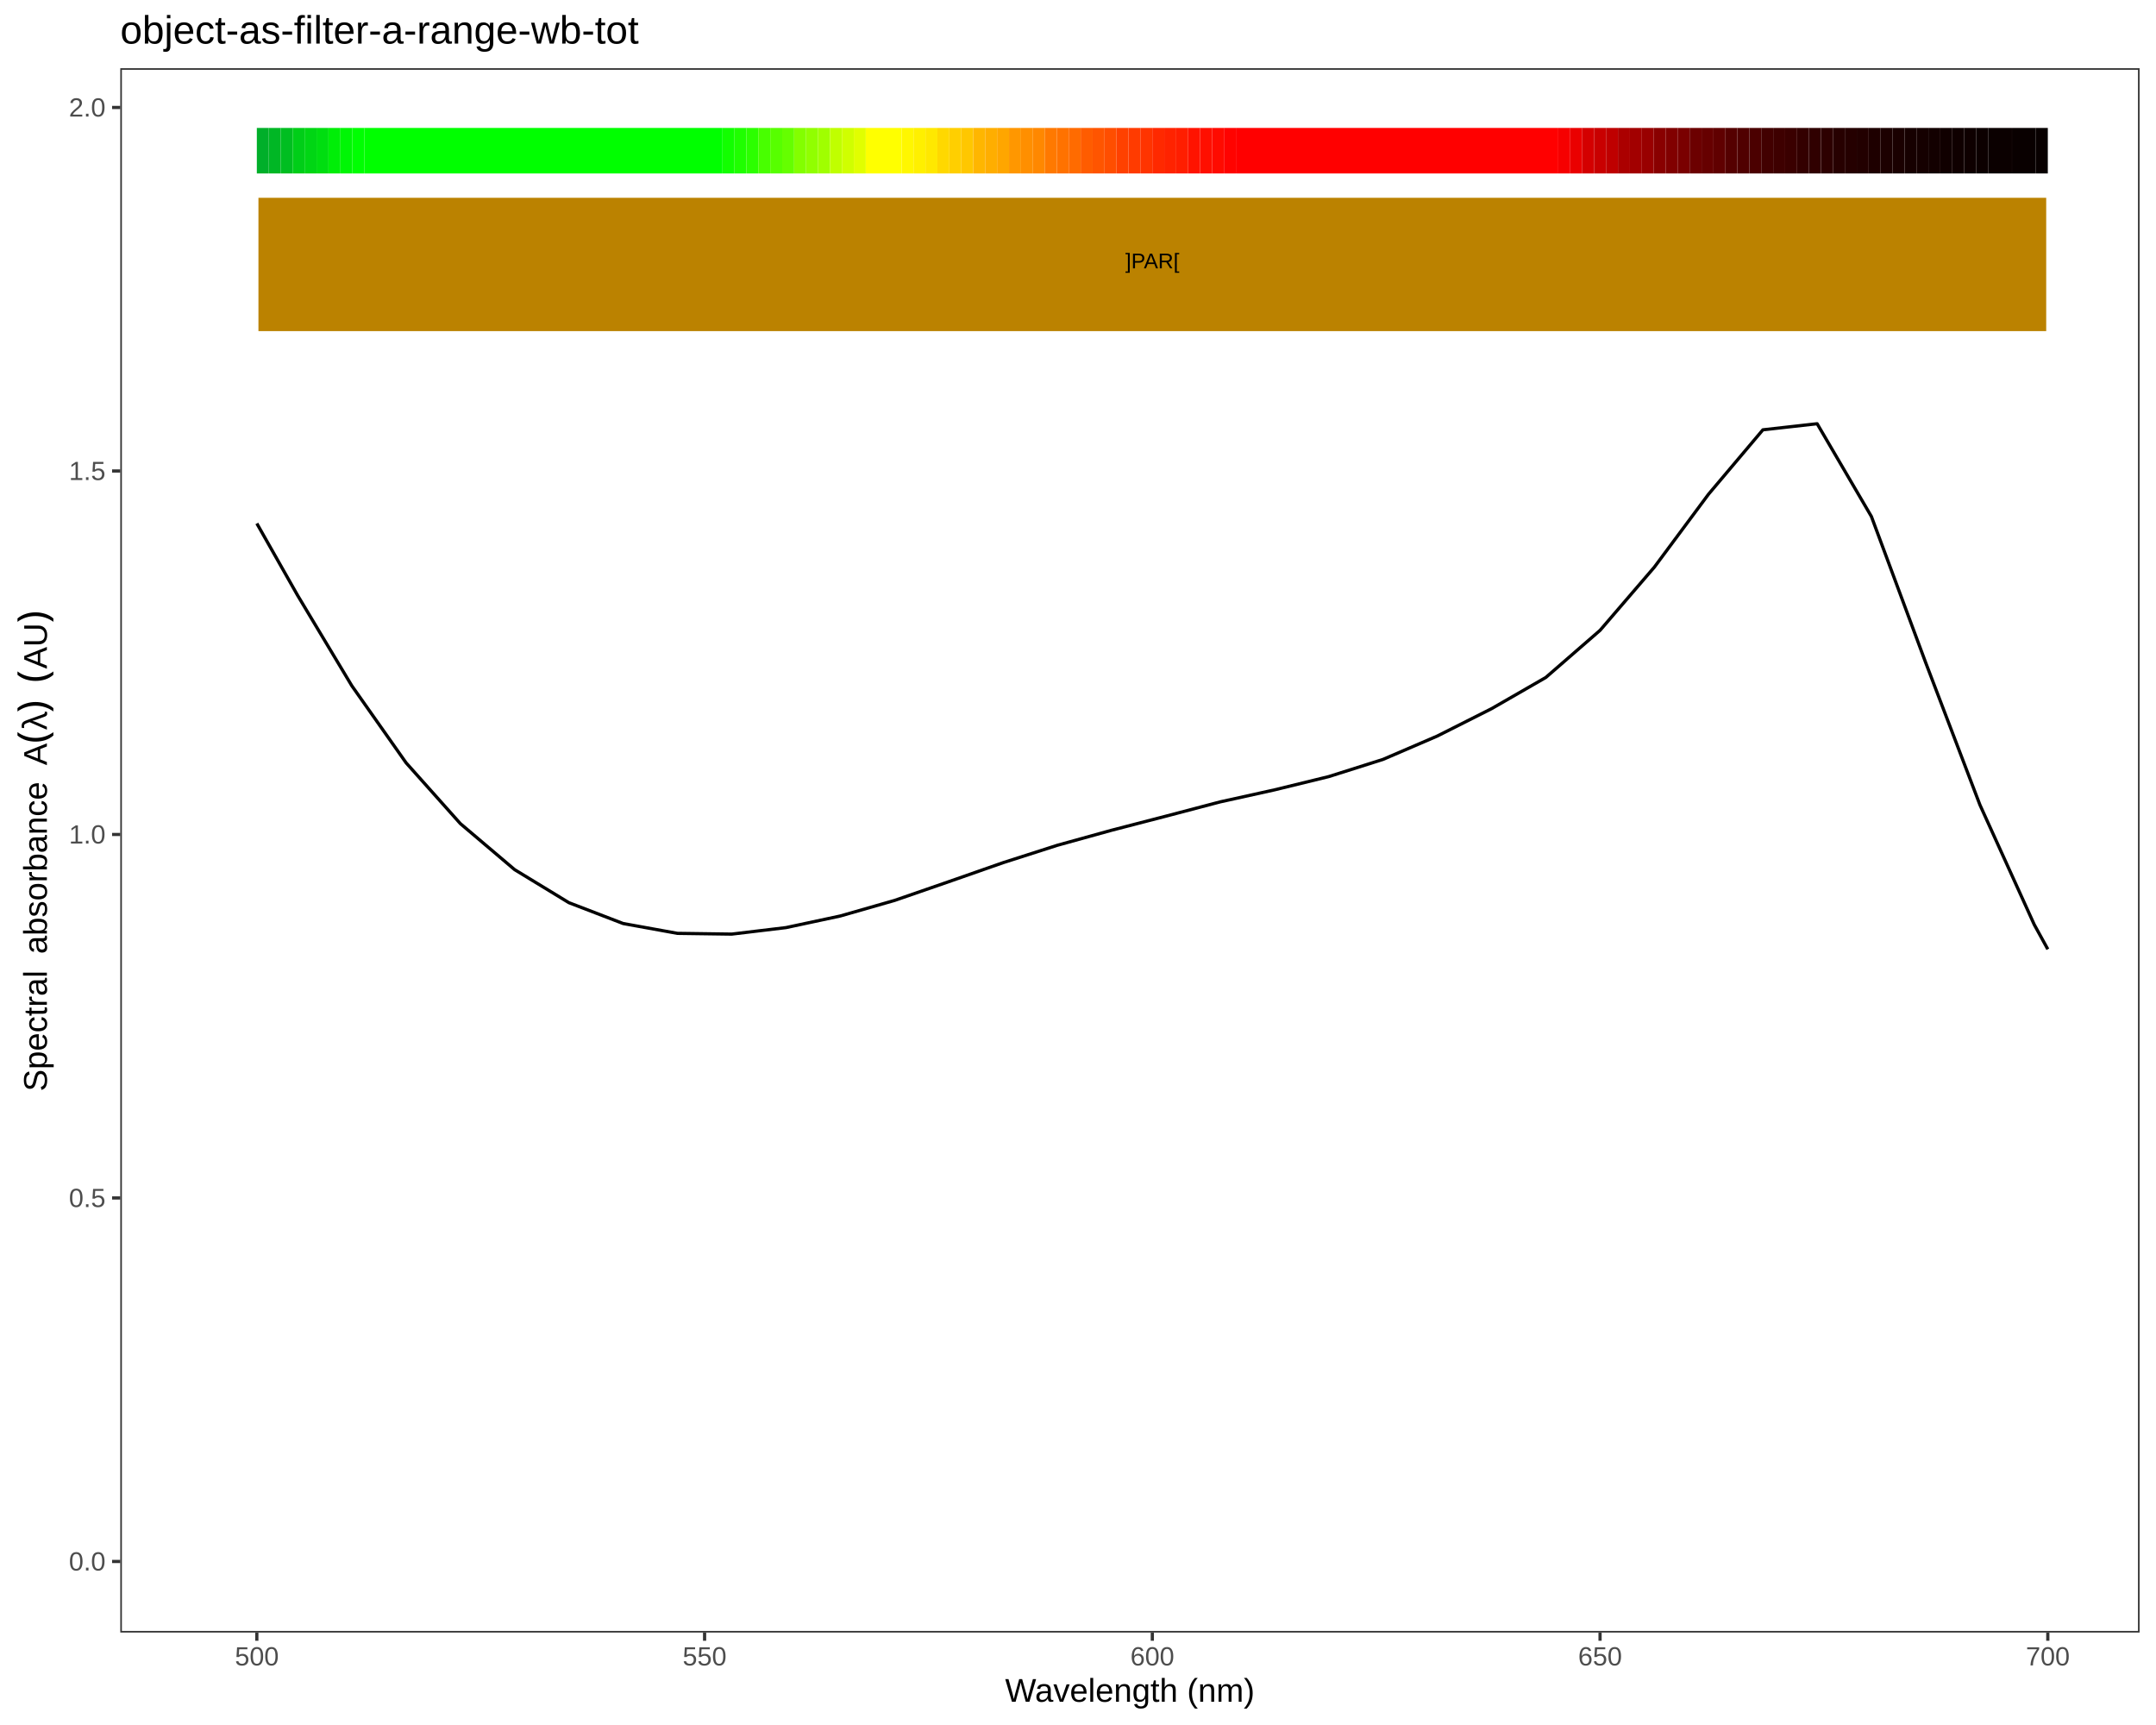
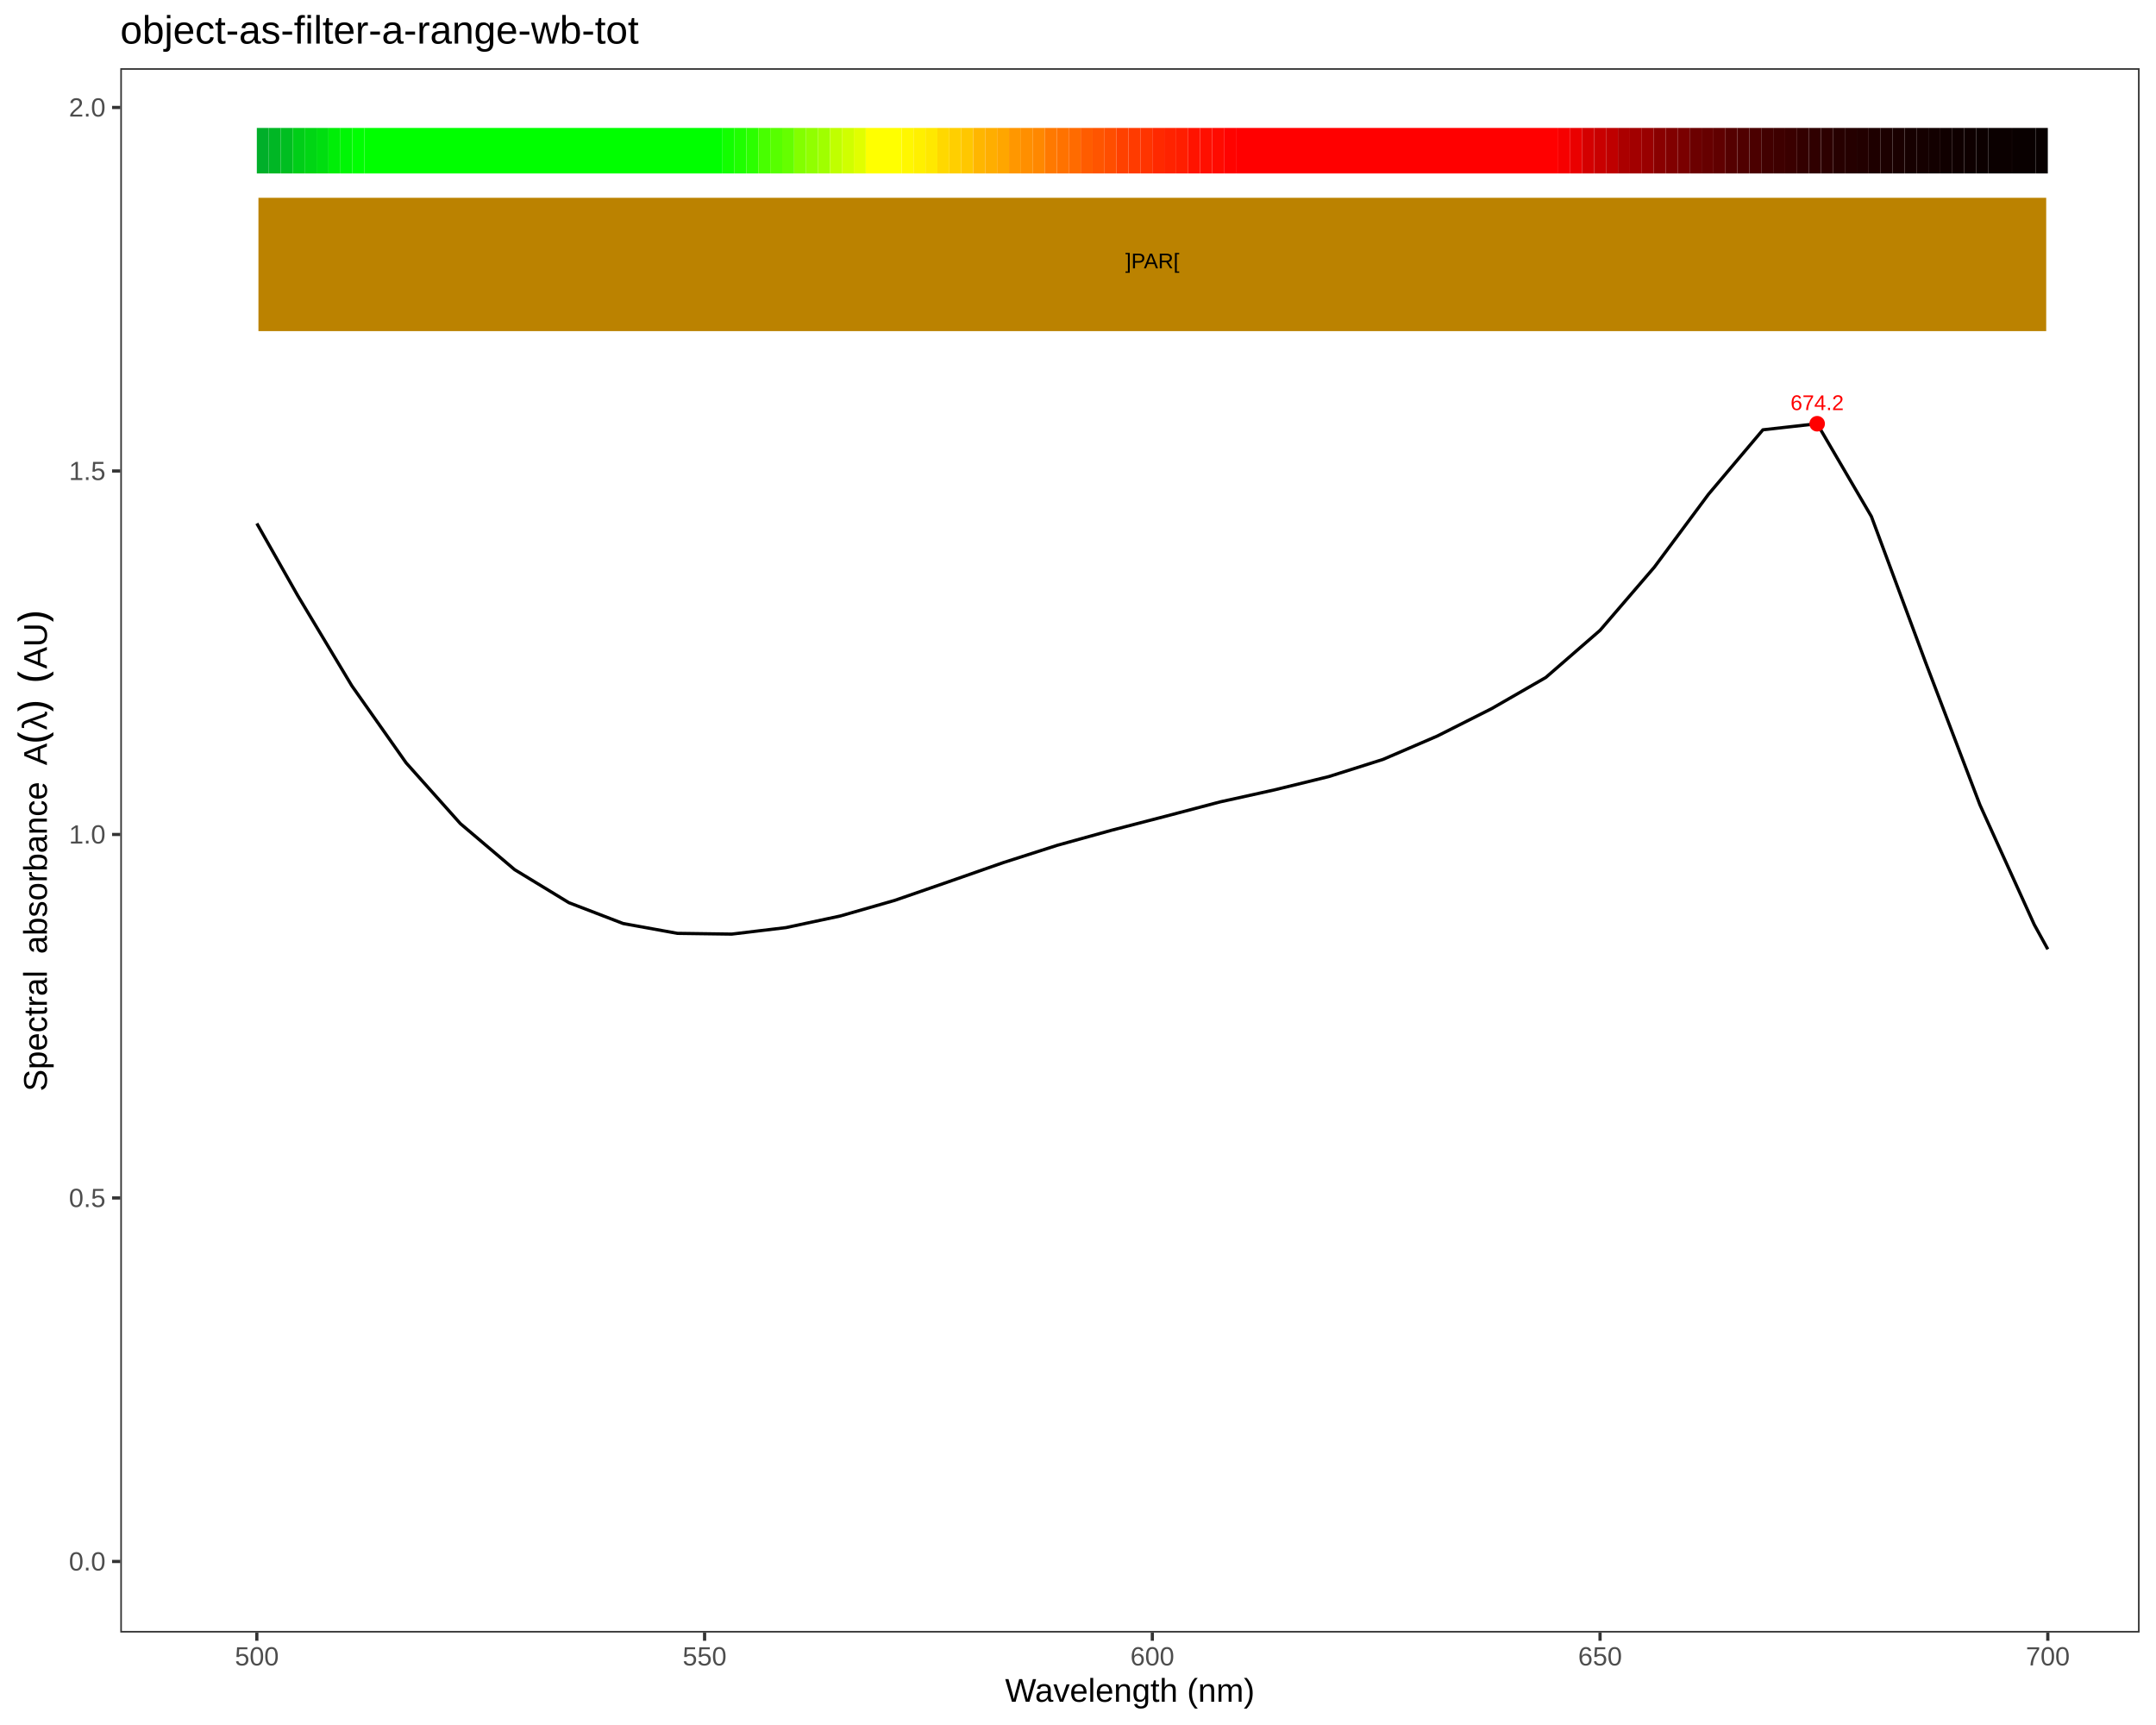
<svg xmlns="http://www.w3.org/2000/svg" viewBox="0 0 720.00 576.00">
  <defs>
    <style type="text/css">
    line, polyline, polygon, path, rect, circle {
      fill: none;
      stroke: #000000;
      stroke-linecap: round;
      stroke-linejoin: round;
      stroke-miterlimit: 10.00;
    }
  </style>
  </defs>
  <rect width="100%" height="100%" style="stroke: none; fill: #FFFFFF;" />
  <rect x="0.00" y="0.00" width="720.00" height="576.00" style="stroke-width: 1.07; stroke: #FFFFFF; fill: #FFFFFF;" />
  <defs>
    <clipPath id="cpNDAuMTd8NzE0LjUyfDU0NS4xM3wyMi43Nw==">
      <rect x="40.17" y="22.77" width="674.35" height="522.36" />
    </clipPath>
  </defs>
  <rect x="40.17" y="22.77" width="674.35" height="522.36" style="stroke-width: 1.07; stroke: none; fill: #FFFFFF;" clip-path="url(#cpNDAuMTd8NzE0LjUyfDU0NS4xM3wyMi43Nw==)" />
  <polyline points="85.77,174.79 99.36,198.76 117.49,228.99 135.61,254.71 153.74,275.02 171.86,290.38 189.99,301.42 208.11,308.38 226.23,311.66 244.36,311.91 262.48,309.74 280.61,305.86 298.73,300.67 316.85,294.40 334.98,288.06 353.10,282.25 371.23,277.23 389.35,272.53 407.47,267.76 425.60,263.75 443.72,259.32 461.85,253.58 479.97,245.78 498.10,236.64 516.22,226.22 534.34,210.48 552.47,189.38 570.59,164.99 588.72,143.52 606.84,141.49 624.96,172.47 643.09,221.27 661.21,268.78 679.34,308.74 683.87,316.97 " style="stroke-width: 1.07; stroke-linecap: butt;" clip-path="url(#cpNDAuMTd8NzE0LjUyfDU0NS4xM3wyMi43Nw==)" />
+   <g clip-path="url(#cpNDAuMTd8NzE0LjUyfDU0NS4xM3wyMi43Nw==)">
+     <text x="597.95" y="136.93" style="font-size: 7.11px; fill: #FF0000; font-family: Liberation Sans;" textLength="17.78px" lengthAdjust="spacingAndGlyphs">674.2</text>
+   </g>
+   <circle cx="606.84" cy="141.49" r="1.95pt" style="stroke-width: 0.71; stroke: none; fill: #FF0000;" clip-path="url(#cpNDAuMTd8NzE0LjUyfDU0NS4xM3wyMi43Nw==)" />
  <rect x="85.77" y="42.72" width="3.99" height="15.20" style="stroke-width: 1.07; stroke: none; stroke-linecap: square; stroke-linejoin: miter; fill: #00AF2A;" clip-path="url(#cpNDAuMTd8NzE0LjUyfDU0NS4xM3wyMi43Nw==)" />
  <rect x="89.76" y="42.72" width="3.99" height="15.20" style="stroke-width: 1.07; stroke: none; stroke-linecap: square; stroke-linejoin: miter; fill: #00B725;" clip-path="url(#cpNDAuMTd8NzE0LjUyfDU0NS4xM3wyMi43Nw==)" />
  <rect x="93.75" y="42.72" width="3.99" height="15.20" style="stroke-width: 1.07; stroke: none; stroke-linecap: square; stroke-linejoin: miter; fill: #00BE21;" clip-path="url(#cpNDAuMTd8NzE0LjUyfDU0NS4xM3wyMi43Nw==)" />
  <rect x="97.73" y="42.72" width="3.99" height="15.20" style="stroke-width: 1.07; stroke: none; stroke-linecap: square; stroke-linejoin: miter; fill: #00CE18;" clip-path="url(#cpNDAuMTd8NzE0LjUyfDU0NS4xM3wyMi43Nw==)" />
  <rect x="101.72" y="42.72" width="3.99" height="15.20" style="stroke-width: 1.07; stroke: none; stroke-linecap: square; stroke-linejoin: miter; fill: #00D614;" clip-path="url(#cpNDAuMTd8NzE0LjUyfDU0NS4xM3wyMi43Nw==)" />
  <rect x="105.71" y="42.72" width="3.99" height="15.20" style="stroke-width: 1.07; stroke: none; stroke-linecap: square; stroke-linejoin: miter; fill: #00DE10;" clip-path="url(#cpNDAuMTd8NzE0LjUyfDU0NS4xM3wyMi43Nw==)" />
  <rect x="109.70" y="42.72" width="3.99" height="15.20" style="stroke-width: 1.07; stroke: none; stroke-linecap: square; stroke-linejoin: miter; fill: #00EE08;" clip-path="url(#cpNDAuMTd8NzE0LjUyfDU0NS4xM3wyMi43Nw==)" />
  <rect x="113.68" y="42.72" width="3.99" height="15.20" style="stroke-width: 1.07; stroke: none; stroke-linecap: square; stroke-linejoin: miter; fill: #00F605;" clip-path="url(#cpNDAuMTd8NzE0LjUyfDU0NS4xM3wyMi43Nw==)" />
  <rect x="117.67" y="42.72" width="3.99" height="15.20" style="stroke-width: 1.07; stroke: none; stroke-linecap: square; stroke-linejoin: miter; fill: #00FF02;" clip-path="url(#cpNDAuMTd8NzE0LjUyfDU0NS4xM3wyMi43Nw==)" />
  <rect x="121.66" y="42.72" width="119.62" height="15.20" style="stroke-width: 1.07; stroke: none; stroke-linecap: square; stroke-linejoin: miter; fill: #00FF00;" clip-path="url(#cpNDAuMTd8NzE0LjUyfDU0NS4xM3wyMi43Nw==)" />
  <rect x="241.28" y="42.72" width="3.99" height="15.20" style="stroke-width: 1.07; stroke: none; stroke-linecap: square; stroke-linejoin: miter; fill: #12FF00;" clip-path="url(#cpNDAuMTd8NzE0LjUyfDU0NS4xM3wyMi43Nw==)" />
  <rect x="245.26" y="42.72" width="3.99" height="15.20" style="stroke-width: 1.07; stroke: none; stroke-linecap: square; stroke-linejoin: miter; fill: #1FFF00;" clip-path="url(#cpNDAuMTd8NzE0LjUyfDU0NS4xM3wyMi43Nw==)" />
  <rect x="249.25" y="42.72" width="3.99" height="15.20" style="stroke-width: 1.07; stroke: none; stroke-linecap: square; stroke-linejoin: miter; fill: #2CFF00;" clip-path="url(#cpNDAuMTd8NzE0LjUyfDU0NS4xM3wyMi43Nw==)" />
  <rect x="253.24" y="42.72" width="3.99" height="15.20" style="stroke-width: 1.07; stroke: none; stroke-linecap: square; stroke-linejoin: miter; fill: #48FF00;" clip-path="url(#cpNDAuMTd8NzE0LjUyfDU0NS4xM3wyMi43Nw==)" />
  <rect x="257.23" y="42.72" width="3.99" height="15.20" style="stroke-width: 1.07; stroke: none; stroke-linecap: square; stroke-linejoin: miter; fill: #57FF00;" clip-path="url(#cpNDAuMTd8NzE0LjUyfDU0NS4xM3wyMi43Nw==)" />
  <rect x="261.21" y="42.72" width="3.99" height="15.20" style="stroke-width: 1.07; stroke: none; stroke-linecap: square; stroke-linejoin: miter; fill: #65FF00;" clip-path="url(#cpNDAuMTd8NzE0LjUyfDU0NS4xM3wyMi43Nw==)" />
  <rect x="265.20" y="42.72" width="3.99" height="15.20" style="stroke-width: 1.07; stroke: none; stroke-linecap: square; stroke-linejoin: miter; fill: #83FF00;" clip-path="url(#cpNDAuMTd8NzE0LjUyfDU0NS4xM3wyMi43Nw==)" />
  <rect x="269.19" y="42.72" width="3.99" height="15.20" style="stroke-width: 1.07; stroke: none; stroke-linecap: square; stroke-linejoin: miter; fill: #91FF00;" clip-path="url(#cpNDAuMTd8NzE0LjUyfDU0NS4xM3wyMi43Nw==)" />
  <rect x="273.17" y="42.72" width="3.99" height="15.20" style="stroke-width: 1.07; stroke: none; stroke-linecap: square; stroke-linejoin: miter; fill: #A0FF00;" clip-path="url(#cpNDAuMTd8NzE0LjUyfDU0NS4xM3wyMi43Nw==)" />
  <rect x="277.16" y="42.72" width="3.99" height="15.20" style="stroke-width: 1.07; stroke: none; stroke-linecap: square; stroke-linejoin: miter; fill: #C0FF00;" clip-path="url(#cpNDAuMTd8NzE0LjUyfDU0NS4xM3wyMi43Nw==)" />
  <rect x="281.15" y="42.72" width="3.99" height="15.20" style="stroke-width: 1.07; stroke: none; stroke-linecap: square; stroke-linejoin: miter; fill: #D0FF00;" clip-path="url(#cpNDAuMTd8NzE0LjUyfDU0NS4xM3wyMi43Nw==)" />
  <rect x="285.14" y="42.72" width="3.99" height="15.20" style="stroke-width: 1.07; stroke: none; stroke-linecap: square; stroke-linejoin: miter; fill: #E1FF00;" clip-path="url(#cpNDAuMTd8NzE0LjUyfDU0NS4xM3wyMi43Nw==)" />
  <rect x="289.12" y="42.72" width="11.96" height="15.20" style="stroke-width: 1.07; stroke: none; stroke-linecap: square; stroke-linejoin: miter; fill: #FFFF00;" clip-path="url(#cpNDAuMTd8NzE0LjUyfDU0NS4xM3wyMi43Nw==)" />
  <rect x="301.09" y="42.72" width="3.99" height="15.20" style="stroke-width: 1.07; stroke: none; stroke-linecap: square; stroke-linejoin: miter; fill: #FFF700;" clip-path="url(#cpNDAuMTd8NzE0LjUyfDU0NS4xM3wyMi43Nw==)" />
  <rect x="305.07" y="42.72" width="3.99" height="15.20" style="stroke-width: 1.07; stroke: none; stroke-linecap: square; stroke-linejoin: miter; fill: #FFF000;" clip-path="url(#cpNDAuMTd8NzE0LjUyfDU0NS4xM3wyMi43Nw==)" />
  <rect x="309.06" y="42.72" width="3.99" height="15.20" style="stroke-width: 1.07; stroke: none; stroke-linecap: square; stroke-linejoin: miter; fill: #FFE800;" clip-path="url(#cpNDAuMTd8NzE0LjUyfDU0NS4xM3wyMi43Nw==)" />
  <rect x="313.05" y="42.72" width="3.99" height="15.20" style="stroke-width: 1.07; stroke: none; stroke-linecap: square; stroke-linejoin: miter; fill: #FFD800;" clip-path="url(#cpNDAuMTd8NzE0LjUyfDU0NS4xM3wyMi43Nw==)" />
  <rect x="317.04" y="42.72" width="3.99" height="15.20" style="stroke-width: 1.07; stroke: none; stroke-linecap: square; stroke-linejoin: miter; fill: #FFCF00;" clip-path="url(#cpNDAuMTd8NzE0LjUyfDU0NS4xM3wyMi43Nw==)" />
  <rect x="321.02" y="42.72" width="3.99" height="15.20" style="stroke-width: 1.07; stroke: none; stroke-linecap: square; stroke-linejoin: miter; fill: #FFC700;" clip-path="url(#cpNDAuMTd8NzE0LjUyfDU0NS4xM3wyMi43Nw==)" />
  <rect x="325.01" y="42.72" width="3.99" height="15.20" style="stroke-width: 1.07; stroke: none; stroke-linecap: square; stroke-linejoin: miter; fill: #FFB600;" clip-path="url(#cpNDAuMTd8NzE0LjUyfDU0NS4xM3wyMi43Nw==)" />
  <rect x="329.00" y="42.72" width="3.99" height="15.20" style="stroke-width: 1.07; stroke: none; stroke-linecap: square; stroke-linejoin: miter; fill: #FFAE00;" clip-path="url(#cpNDAuMTd8NzE0LjUyfDU0NS4xM3wyMi43Nw==)" />
  <rect x="332.98" y="42.72" width="3.99" height="15.20" style="stroke-width: 1.07; stroke: none; stroke-linecap: square; stroke-linejoin: miter; fill: #FFA600;" clip-path="url(#cpNDAuMTd8NzE0LjUyfDU0NS4xM3wyMi43Nw==)" />
  <rect x="336.97" y="42.72" width="3.99" height="15.20" style="stroke-width: 1.07; stroke: none; stroke-linecap: square; stroke-linejoin: miter; fill: #FF9700;" clip-path="url(#cpNDAuMTd8NzE0LjUyfDU0NS4xM3wyMi43Nw==)" />
  <rect x="340.96" y="42.72" width="3.99" height="15.20" style="stroke-width: 1.07; stroke: none; stroke-linecap: square; stroke-linejoin: miter; fill: #FF8F00;" clip-path="url(#cpNDAuMTd8NzE0LjUyfDU0NS4xM3wyMi43Nw==)" />
  <rect x="344.95" y="42.72" width="3.99" height="15.20" style="stroke-width: 1.07; stroke: none; stroke-linecap: square; stroke-linejoin: miter; fill: #FF8800;" clip-path="url(#cpNDAuMTd8NzE0LjUyfDU0NS4xM3wyMi43Nw==)" />
  <rect x="348.93" y="42.72" width="3.99" height="15.20" style="stroke-width: 1.07; stroke: none; stroke-linecap: square; stroke-linejoin: miter; fill: #FF7900;" clip-path="url(#cpNDAuMTd8NzE0LjUyfDU0NS4xM3wyMi43Nw==)" />
  <rect x="352.92" y="42.72" width="3.99" height="15.20" style="stroke-width: 1.07; stroke: none; stroke-linecap: square; stroke-linejoin: miter; fill: #FF7200;" clip-path="url(#cpNDAuMTd8NzE0LjUyfDU0NS4xM3wyMi43Nw==)" />
  <rect x="356.91" y="42.72" width="3.99" height="15.20" style="stroke-width: 1.07; stroke: none; stroke-linecap: square; stroke-linejoin: miter; fill: #FF6B00;" clip-path="url(#cpNDAuMTd8NzE0LjUyfDU0NS4xM3wyMi43Nw==)" />
  <rect x="360.90" y="42.72" width="3.99" height="15.20" style="stroke-width: 1.07; stroke: none; stroke-linecap: square; stroke-linejoin: miter; fill: #FF5C00;" clip-path="url(#cpNDAuMTd8NzE0LjUyfDU0NS4xM3wyMi43Nw==)" />
  <rect x="364.88" y="42.72" width="3.99" height="15.20" style="stroke-width: 1.07; stroke: none; stroke-linecap: square; stroke-linejoin: miter; fill: #FF5500;" clip-path="url(#cpNDAuMTd8NzE0LjUyfDU0NS4xM3wyMi43Nw==)" />
  <rect x="368.87" y="42.72" width="3.99" height="15.20" style="stroke-width: 1.07; stroke: none; stroke-linecap: square; stroke-linejoin: miter; fill: #FF4E00;" clip-path="url(#cpNDAuMTd8NzE0LjUyfDU0NS4xM3wyMi43Nw==)" />
  <rect x="372.86" y="42.72" width="3.99" height="15.20" style="stroke-width: 1.07; stroke: none; stroke-linecap: square; stroke-linejoin: miter; fill: #FF4100;" clip-path="url(#cpNDAuMTd8NzE0LjUyfDU0NS4xM3wyMi43Nw==)" />
  <rect x="376.85" y="42.72" width="3.99" height="15.20" style="stroke-width: 1.07; stroke: none; stroke-linecap: square; stroke-linejoin: miter; fill: #FF3B00;" clip-path="url(#cpNDAuMTd8NzE0LjUyfDU0NS4xM3wyMi43Nw==)" />
  <rect x="380.83" y="42.72" width="3.99" height="15.20" style="stroke-width: 1.07; stroke: none; stroke-linecap: square; stroke-linejoin: miter; fill: #FF3400;" clip-path="url(#cpNDAuMTd8NzE0LjUyfDU0NS4xM3wyMi43Nw==)" />
  <rect x="384.82" y="42.72" width="3.99" height="15.20" style="stroke-width: 1.07; stroke: none; stroke-linecap: square; stroke-linejoin: miter; fill: #FF2900;" clip-path="url(#cpNDAuMTd8NzE0LjUyfDU0NS4xM3wyMi43Nw==)" />
  <rect x="388.81" y="42.72" width="3.99" height="15.20" style="stroke-width: 1.07; stroke: none; stroke-linecap: square; stroke-linejoin: miter; fill: #FF2300;" clip-path="url(#cpNDAuMTd8NzE0LjUyfDU0NS4xM3wyMi43Nw==)" />
  <rect x="392.79" y="42.72" width="3.99" height="15.20" style="stroke-width: 1.07; stroke: none; stroke-linecap: square; stroke-linejoin: miter; fill: #FF1E00;" clip-path="url(#cpNDAuMTd8NzE0LjUyfDU0NS4xM3wyMi43Nw==)" />
  <rect x="396.78" y="42.72" width="3.99" height="15.20" style="stroke-width: 1.07; stroke: none; stroke-linecap: square; stroke-linejoin: miter; fill: #FF1300;" clip-path="url(#cpNDAuMTd8NzE0LjUyfDU0NS4xM3wyMi43Nw==)" />
  <rect x="400.77" y="42.72" width="3.99" height="15.20" style="stroke-width: 1.07; stroke: none; stroke-linecap: square; stroke-linejoin: miter; fill: #FF0F00;" clip-path="url(#cpNDAuMTd8NzE0LjUyfDU0NS4xM3wyMi43Nw==)" />
  <rect x="404.76" y="42.72" width="3.99" height="15.20" style="stroke-width: 1.07; stroke: none; stroke-linecap: square; stroke-linejoin: miter; fill: #FF0B00;" clip-path="url(#cpNDAuMTd8NzE0LjUyfDU0NS4xM3wyMi43Nw==)" />
  <rect x="408.74" y="42.72" width="3.99" height="15.20" style="stroke-width: 1.07; stroke: none; stroke-linecap: square; stroke-linejoin: miter; fill: #FF0300;" clip-path="url(#cpNDAuMTd8NzE0LjUyfDU0NS4xM3wyMi43Nw==)" />
  <rect x="412.73" y="42.72" width="107.66" height="15.20" style="stroke-width: 1.07; stroke: none; stroke-linecap: square; stroke-linejoin: miter; fill: #FF0000;" clip-path="url(#cpNDAuMTd8NzE0LjUyfDU0NS4xM3wyMi43Nw==)" />
  <rect x="520.39" y="42.72" width="3.99" height="15.20" style="stroke-width: 1.07; stroke: none; stroke-linecap: square; stroke-linejoin: miter; fill: #F60000;" clip-path="url(#cpNDAuMTd8NzE0LjUyfDU0NS4xM3wyMi43Nw==)" />
  <rect x="524.38" y="42.72" width="3.99" height="15.20" style="stroke-width: 1.07; stroke: none; stroke-linecap: square; stroke-linejoin: miter; fill: #EA0000;" clip-path="url(#cpNDAuMTd8NzE0LjUyfDU0NS4xM3wyMi43Nw==)" />
  <rect x="528.36" y="42.72" width="3.99" height="15.20" style="stroke-width: 1.07; stroke: none; stroke-linecap: square; stroke-linejoin: miter; fill: #D40000;" clip-path="url(#cpNDAuMTd8NzE0LjUyfDU0NS4xM3wyMi43Nw==)" />
  <rect x="532.35" y="42.72" width="3.99" height="15.20" style="stroke-width: 1.07; stroke: none; stroke-linecap: square; stroke-linejoin: miter; fill: #C90000;" clip-path="url(#cpNDAuMTd8NzE0LjUyfDU0NS4xM3wyMi43Nw==)" />
  <rect x="536.34" y="42.72" width="3.99" height="15.20" style="stroke-width: 1.07; stroke: none; stroke-linecap: square; stroke-linejoin: miter; fill: #BF0000;" clip-path="url(#cpNDAuMTd8NzE0LjUyfDU0NS4xM3wyMi43Nw==)" />
  <rect x="540.32" y="42.72" width="3.99" height="15.20" style="stroke-width: 1.07; stroke: none; stroke-linecap: square; stroke-linejoin: miter; fill: #AB0000;" clip-path="url(#cpNDAuMTd8NzE0LjUyfDU0NS4xM3wyMi43Nw==)" />
  <rect x="544.31" y="42.72" width="3.99" height="15.20" style="stroke-width: 1.07; stroke: none; stroke-linecap: square; stroke-linejoin: miter; fill: #A20000;" clip-path="url(#cpNDAuMTd8NzE0LjUyfDU0NS4xM3wyMi43Nw==)" />
  <rect x="548.30" y="42.72" width="3.99" height="15.20" style="stroke-width: 1.07; stroke: none; stroke-linecap: square; stroke-linejoin: miter; fill: #990000;" clip-path="url(#cpNDAuMTd8NzE0LjUyfDU0NS4xM3wyMi43Nw==)" />
  <rect x="552.29" y="42.72" width="3.99" height="15.20" style="stroke-width: 1.07; stroke: none; stroke-linecap: square; stroke-linejoin: miter; fill: #890000;" clip-path="url(#cpNDAuMTd8NzE0LjUyfDU0NS4xM3wyMi43Nw==)" />
  <rect x="556.27" y="42.72" width="3.99" height="15.20" style="stroke-width: 1.07; stroke: none; stroke-linecap: square; stroke-linejoin: miter; fill: #810000;" clip-path="url(#cpNDAuMTd8NzE0LjUyfDU0NS4xM3wyMi43Nw==)" />
  <rect x="560.26" y="42.72" width="3.99" height="15.20" style="stroke-width: 1.07; stroke: none; stroke-linecap: square; stroke-linejoin: miter; fill: #7A0000;" clip-path="url(#cpNDAuMTd8NzE0LjUyfDU0NS4xM3wyMi43Nw==)" />
  <rect x="564.25" y="42.72" width="3.99" height="15.20" style="stroke-width: 1.07; stroke: none; stroke-linecap: square; stroke-linejoin: miter; fill: #6C0000;" clip-path="url(#cpNDAuMTd8NzE0LjUyfDU0NS4xM3wyMi43Nw==)" />
  <rect x="568.24" y="42.72" width="3.99" height="15.20" style="stroke-width: 1.07; stroke: none; stroke-linecap: square; stroke-linejoin: miter; fill: #660000;" clip-path="url(#cpNDAuMTd8NzE0LjUyfDU0NS4xM3wyMi43Nw==)" />
  <rect x="572.22" y="42.72" width="3.99" height="15.20" style="stroke-width: 1.07; stroke: none; stroke-linecap: square; stroke-linejoin: miter; fill: #600000;" clip-path="url(#cpNDAuMTd8NzE0LjUyfDU0NS4xM3wyMi43Nw==)" />
  <rect x="576.21" y="42.72" width="3.99" height="15.20" style="stroke-width: 1.07; stroke: none; stroke-linecap: square; stroke-linejoin: miter; fill: #550000;" clip-path="url(#cpNDAuMTd8NzE0LjUyfDU0NS4xM3wyMi43Nw==)" />
  <rect x="580.20" y="42.72" width="3.99" height="15.20" style="stroke-width: 1.07; stroke: none; stroke-linecap: square; stroke-linejoin: miter; fill: #500000;" clip-path="url(#cpNDAuMTd8NzE0LjUyfDU0NS4xM3wyMi43Nw==)" />
  <rect x="584.19" y="42.72" width="3.99" height="15.20" style="stroke-width: 1.07; stroke: none; stroke-linecap: square; stroke-linejoin: miter; fill: #4B0000;" clip-path="url(#cpNDAuMTd8NzE0LjUyfDU0NS4xM3wyMi43Nw==)" />
  <rect x="588.17" y="42.72" width="3.99" height="15.20" style="stroke-width: 1.07; stroke: none; stroke-linecap: square; stroke-linejoin: miter; fill: #420000;" clip-path="url(#cpNDAuMTd8NzE0LjUyfDU0NS4xM3wyMi43Nw==)" />
  <rect x="592.16" y="42.72" width="3.99" height="15.20" style="stroke-width: 1.07; stroke: none; stroke-linecap: square; stroke-linejoin: miter; fill: #3E0000;" clip-path="url(#cpNDAuMTd8NzE0LjUyfDU0NS4xM3wyMi43Nw==)" />
  <rect x="596.15" y="42.72" width="3.99" height="15.20" style="stroke-width: 1.07; stroke: none; stroke-linecap: square; stroke-linejoin: miter; fill: #3A0000;" clip-path="url(#cpNDAuMTd8NzE0LjUyfDU0NS4xM3wyMi43Nw==)" />
  <rect x="600.13" y="42.72" width="3.99" height="15.20" style="stroke-width: 1.07; stroke: none; stroke-linecap: square; stroke-linejoin: miter; fill: #330000;" clip-path="url(#cpNDAuMTd8NzE0LjUyfDU0NS4xM3wyMi43Nw==)" />
  <rect x="604.12" y="42.72" width="3.99" height="15.20" style="stroke-width: 1.07; stroke: none; stroke-linecap: square; stroke-linejoin: miter; fill: #300000;" clip-path="url(#cpNDAuMTd8NzE0LjUyfDU0NS4xM3wyMi43Nw==)" />
  <rect x="608.11" y="42.72" width="3.99" height="15.20" style="stroke-width: 1.07; stroke: none; stroke-linecap: square; stroke-linejoin: miter; fill: #2D0000;" clip-path="url(#cpNDAuMTd8NzE0LjUyfDU0NS4xM3wyMi43Nw==)" />
  <rect x="612.10" y="42.72" width="3.99" height="15.20" style="stroke-width: 1.07; stroke: none; stroke-linecap: square; stroke-linejoin: miter; fill: #270000;" clip-path="url(#cpNDAuMTd8NzE0LjUyfDU0NS4xM3wyMi43Nw==)" />
  <rect x="616.08" y="42.72" width="3.99" height="15.20" style="stroke-width: 1.07; stroke: none; stroke-linecap: square; stroke-linejoin: miter; fill: #250000;" clip-path="url(#cpNDAuMTd8NzE0LjUyfDU0NS4xM3wyMi43Nw==)" />
  <rect x="620.07" y="42.72" width="3.99" height="15.20" style="stroke-width: 1.07; stroke: none; stroke-linecap: square; stroke-linejoin: miter; fill: #220000;" clip-path="url(#cpNDAuMTd8NzE0LjUyfDU0NS4xM3wyMi43Nw==)" />
  <rect x="624.06" y="42.72" width="3.99" height="15.20" style="stroke-width: 1.07; stroke: none; stroke-linecap: square; stroke-linejoin: miter; fill: #1E0000;" clip-path="url(#cpNDAuMTd8NzE0LjUyfDU0NS4xM3wyMi43Nw==)" />
  <rect x="628.05" y="42.72" width="3.99" height="15.20" style="stroke-width: 1.07; stroke: none; stroke-linecap: square; stroke-linejoin: miter; fill: #1C0000;" clip-path="url(#cpNDAuMTd8NzE0LjUyfDU0NS4xM3wyMi43Nw==)" />
  <rect x="632.03" y="42.72" width="3.99" height="15.20" style="stroke-width: 1.07; stroke: none; stroke-linecap: square; stroke-linejoin: miter; fill: #1A0000;" clip-path="url(#cpNDAuMTd8NzE0LjUyfDU0NS4xM3wyMi43Nw==)" />
  <rect x="636.02" y="42.72" width="3.99" height="15.20" style="stroke-width: 1.07; stroke: none; stroke-linecap: square; stroke-linejoin: miter; fill: #160000;" clip-path="url(#cpNDAuMTd8NzE0LjUyfDU0NS4xM3wyMi43Nw==)" />
  <rect x="640.01" y="42.72" width="3.99" height="15.20" style="stroke-width: 1.07; stroke: none; stroke-linecap: square; stroke-linejoin: miter; fill: #150000;" clip-path="url(#cpNDAuMTd8NzE0LjUyfDU0NS4xM3wyMi43Nw==)" />
  <rect x="643.99" y="42.72" width="3.99" height="15.20" style="stroke-width: 1.07; stroke: none; stroke-linecap: square; stroke-linejoin: miter; fill: #130000;" clip-path="url(#cpNDAuMTd8NzE0LjUyfDU0NS4xM3wyMi43Nw==)" />
  <rect x="647.98" y="42.72" width="3.99" height="15.20" style="stroke-width: 1.07; stroke: none; stroke-linecap: square; stroke-linejoin: miter; fill: #100000;" clip-path="url(#cpNDAuMTd8NzE0LjUyfDU0NS4xM3wyMi43Nw==)" />
  <rect x="651.97" y="42.72" width="3.99" height="15.20" style="stroke-width: 1.07; stroke: none; stroke-linecap: square; stroke-linejoin: miter; fill: #0F0000;" clip-path="url(#cpNDAuMTd8NzE0LjUyfDU0NS4xM3wyMi43Nw==)" />
  <rect x="655.96" y="42.72" width="3.99" height="15.20" style="stroke-width: 1.07; stroke: none; stroke-linecap: square; stroke-linejoin: miter; fill: #0E0000;" clip-path="url(#cpNDAuMTd8NzE0LjUyfDU0NS4xM3wyMi43Nw==)" />
  <rect x="659.94" y="42.72" width="3.99" height="15.20" style="stroke-width: 1.07; stroke: none; stroke-linecap: square; stroke-linejoin: miter; fill: #0C0000;" clip-path="url(#cpNDAuMTd8NzE0LjUyfDU0NS4xM3wyMi43Nw==)" />
  <rect x="663.93" y="42.72" width="7.97" height="15.20" style="stroke-width: 1.07; stroke: none; stroke-linecap: square; stroke-linejoin: miter; fill: #0B0000;" clip-path="url(#cpNDAuMTd8NzE0LjUyfDU0NS4xM3wyMi43Nw==)" />
  <rect x="671.91" y="42.72" width="7.97" height="15.20" style="stroke-width: 1.07; stroke: none; stroke-linecap: square; stroke-linejoin: miter; fill: #090000;" clip-path="url(#cpNDAuMTd8NzE0LjUyfDU0NS4xM3wyMi43Nw==)" />
  <rect x="679.88" y="42.72" width="3.99" height="15.20" style="stroke-width: 1.07; stroke: none; stroke-linecap: square; stroke-linejoin: miter; fill: #080000;" clip-path="url(#cpNDAuMTd8NzE0LjUyfDU0NS4xM3wyMi43Nw==)" />
  <rect x="85.77" y="65.51" width="598.10" height="45.59" style="stroke-width: 1.07; stroke: #FFFFFF; stroke-linecap: square; stroke-linejoin: miter; fill: #BB8200;" clip-path="url(#cpNDAuMTd8NzE0LjUyfDU0NS4xM3wyMi43Nw==)" />
  <g clip-path="url(#cpNDAuMTd8NzE0LjUyfDU0NS4xM3wyMi43Nw==)">
    <text x="375.81" y="89.61" style="font-size: 7.11px; font-family: Liberation Sans;" textLength="18.02px" lengthAdjust="spacingAndGlyphs">]PAR[</text>
  </g>
  <rect x="40.17" y="22.77" width="674.35" height="522.36" style="stroke-width: 1.07; stroke: #333333;" clip-path="url(#cpNDAuMTd8NzE0LjUyfDU0NS4xM3wyMi43Nw==)" />
  <defs>
    <clipPath id="cpMC4wMHw3MjAuMDB8NTc2LjAwfDAuMDA=">
      <rect x="0.00" y="0.00" width="720.00" height="576.00" />
    </clipPath>
  </defs>
  <g clip-path="url(#cpMC4wMHw3MjAuMDB8NTc2LjAwfDAuMDA=)">
    <text x="23.02" y="524.41" style="font-size: 8.80px; fill: #4D4D4D; font-family: Liberation Sans;" textLength="12.22px" lengthAdjust="spacingAndGlyphs">0.0</text>
  </g>
  <g clip-path="url(#cpMC4wMHw3MjAuMDB8NTc2LjAwfDAuMDA=)">
    <text x="23.02" y="403.04" style="font-size: 8.80px; fill: #4D4D4D; font-family: Liberation Sans;" textLength="12.22px" lengthAdjust="spacingAndGlyphs">0.5</text>
  </g>
  <g clip-path="url(#cpMC4wMHw3MjAuMDB8NTc2LjAwfDAuMDA=)">
    <text x="23.02" y="281.66" style="font-size: 8.80px; fill: #4D4D4D; font-family: Liberation Sans;" textLength="12.22px" lengthAdjust="spacingAndGlyphs">1.0</text>
  </g>
  <g clip-path="url(#cpMC4wMHw3MjAuMDB8NTc2LjAwfDAuMDA=)">
    <text x="23.02" y="160.29" style="font-size: 8.80px; fill: #4D4D4D; font-family: Liberation Sans;" textLength="12.22px" lengthAdjust="spacingAndGlyphs">1.5</text>
  </g>
  <g clip-path="url(#cpMC4wMHw3MjAuMDB8NTc2LjAwfDAuMDA=)">
    <text x="23.02" y="38.92" style="font-size: 8.80px; fill: #4D4D4D; font-family: Liberation Sans;" textLength="12.22px" lengthAdjust="spacingAndGlyphs">2.0</text>
  </g>
  <polyline points="37.43,521.39 40.17,521.39 " style="stroke-width: 1.07; stroke: #333333; stroke-linecap: butt;" clip-path="url(#cpMC4wMHw3MjAuMDB8NTc2LjAwfDAuMDA=)" />
  <polyline points="37.43,400.01 40.17,400.01 " style="stroke-width: 1.07; stroke: #333333; stroke-linecap: butt;" clip-path="url(#cpMC4wMHw3MjAuMDB8NTc2LjAwfDAuMDA=)" />
  <polyline points="37.43,278.64 40.17,278.64 " style="stroke-width: 1.07; stroke: #333333; stroke-linecap: butt;" clip-path="url(#cpMC4wMHw3MjAuMDB8NTc2LjAwfDAuMDA=)" />
  <polyline points="37.43,157.27 40.17,157.27 " style="stroke-width: 1.07; stroke: #333333; stroke-linecap: butt;" clip-path="url(#cpMC4wMHw3MjAuMDB8NTc2LjAwfDAuMDA=)" />
  <polyline points="37.43,35.89 40.17,35.89 " style="stroke-width: 1.07; stroke: #333333; stroke-linecap: butt;" clip-path="url(#cpMC4wMHw3MjAuMDB8NTc2LjAwfDAuMDA=)" />
  <polyline points="85.77,547.87 85.77,545.13 " style="stroke-width: 1.07; stroke: #333333; stroke-linecap: butt;" clip-path="url(#cpMC4wMHw3MjAuMDB8NTc2LjAwfDAuMDA=)" />
  <polyline points="235.30,547.87 235.30,545.13 " style="stroke-width: 1.07; stroke: #333333; stroke-linecap: butt;" clip-path="url(#cpMC4wMHw3MjAuMDB8NTc2LjAwfDAuMDA=)" />
  <polyline points="384.82,547.87 384.82,545.13 " style="stroke-width: 1.07; stroke: #333333; stroke-linecap: butt;" clip-path="url(#cpMC4wMHw3MjAuMDB8NTc2LjAwfDAuMDA=)" />
  <polyline points="534.34,547.87 534.34,545.13 " style="stroke-width: 1.07; stroke: #333333; stroke-linecap: butt;" clip-path="url(#cpMC4wMHw3MjAuMDB8NTc2LjAwfDAuMDA=)" />
  <polyline points="683.87,547.87 683.87,545.13 " style="stroke-width: 1.07; stroke: #333333; stroke-linecap: butt;" clip-path="url(#cpMC4wMHw3MjAuMDB8NTc2LjAwfDAuMDA=)" />
  <g clip-path="url(#cpMC4wMHw3MjAuMDB8NTc2LjAwfDAuMDA=)">
    <text x="78.44" y="556.11" style="font-size: 8.80px; fill: #4D4D4D; font-family: Liberation Sans;" textLength="14.67px" lengthAdjust="spacingAndGlyphs">500</text>
  </g>
  <g clip-path="url(#cpMC4wMHw3MjAuMDB8NTc2LjAwfDAuMDA=)">
    <text x="227.96" y="556.11" style="font-size: 8.80px; fill: #4D4D4D; font-family: Liberation Sans;" textLength="14.67px" lengthAdjust="spacingAndGlyphs">550</text>
  </g>
  <g clip-path="url(#cpMC4wMHw3MjAuMDB8NTc2LjAwfDAuMDA=)">
    <text x="377.48" y="556.11" style="font-size: 8.80px; fill: #4D4D4D; font-family: Liberation Sans;" textLength="14.67px" lengthAdjust="spacingAndGlyphs">600</text>
  </g>
  <g clip-path="url(#cpMC4wMHw3MjAuMDB8NTc2LjAwfDAuMDA=)">
    <text x="527.01" y="556.11" style="font-size: 8.80px; fill: #4D4D4D; font-family: Liberation Sans;" textLength="14.67px" lengthAdjust="spacingAndGlyphs">650</text>
  </g>
  <g clip-path="url(#cpMC4wMHw3MjAuMDB8NTc2LjAwfDAuMDA=)">
    <text x="676.53" y="556.11" style="font-size: 8.80px; fill: #4D4D4D; font-family: Liberation Sans;" textLength="14.67px" lengthAdjust="spacingAndGlyphs">700</text>
  </g>
  <g clip-path="url(#cpMC4wMHw3MjAuMDB8NTc2LjAwfDAuMDA=)">
    <text x="335.66" y="568.24" style="font-size: 11.00px; font-family: Liberation Sans;" textLength="83.38px" lengthAdjust="spacingAndGlyphs">Wavelength (nm)</text>
  </g>
  <g clip-path="url(#cpMC4wMHw3MjAuMDB8NTc2LjAwfDAuMDA=)">
    <text transform="translate(15.65,364.43) rotate(-90)" style="font-size: 11.00px; font-family: Liberation Sans;" textLength="7.34px" lengthAdjust="spacingAndGlyphs">S</text>
  </g>
  <g clip-path="url(#cpMC4wMHw3MjAuMDB8NTc2LjAwfDAuMDA=)">
    <text transform="translate(15.65,357.08) rotate(-90)" style="font-size: 11.00px; font-family: Liberation Sans;" textLength="6.12px" lengthAdjust="spacingAndGlyphs">p</text>
  </g>
  <g clip-path="url(#cpMC4wMHw3MjAuMDB8NTc2LjAwfDAuMDA=)">
    <text transform="translate(15.65,350.96) rotate(-90)" style="font-size: 11.00px; font-family: Liberation Sans;" textLength="6.12px" lengthAdjust="spacingAndGlyphs">e</text>
  </g>
  <g clip-path="url(#cpMC4wMHw3MjAuMDB8NTc2LjAwfDAuMDA=)">
    <text transform="translate(15.65,344.83) rotate(-90)" style="font-size: 11.00px; font-family: Liberation Sans;" textLength="5.50px" lengthAdjust="spacingAndGlyphs">c</text>
  </g>
  <g clip-path="url(#cpMC4wMHw3MjAuMDB8NTc2LjAwfDAuMDA=)">
    <text transform="translate(15.65,339.33) rotate(-90)" style="font-size: 11.00px; font-family: Liberation Sans;" textLength="3.06px" lengthAdjust="spacingAndGlyphs">t</text>
  </g>
  <g clip-path="url(#cpMC4wMHw3MjAuMDB8NTc2LjAwfDAuMDA=)">
    <text transform="translate(15.65,336.27) rotate(-90)" style="font-size: 11.00px; font-family: Liberation Sans;" textLength="3.66px" lengthAdjust="spacingAndGlyphs">r</text>
  </g>
  <g clip-path="url(#cpMC4wMHw3MjAuMDB8NTc2LjAwfDAuMDA=)">
    <text transform="translate(15.65,332.62) rotate(-90)" style="font-size: 11.00px; font-family: Liberation Sans;" textLength="6.12px" lengthAdjust="spacingAndGlyphs">a</text>
  </g>
  <g clip-path="url(#cpMC4wMHw3MjAuMDB8NTc2LjAwfDAuMDA=)">
    <text transform="translate(15.65,326.49) rotate(-90)" style="font-size: 11.00px; font-family: Liberation Sans;" textLength="2.44px" lengthAdjust="spacingAndGlyphs">l</text>
  </g>
  <g clip-path="url(#cpMC4wMHw3MjAuMDB8NTc2LjAwfDAuMDA=)">
    <text transform="translate(15.65,324.05) rotate(-90)" style="font-size: 11.00px; font-family: Symbola;" textLength="2.75px" lengthAdjust="spacingAndGlyphs"> </text>
  </g>
  <g clip-path="url(#cpMC4wMHw3MjAuMDB8NTc2LjAwfDAuMDA=)">
    <text transform="translate(15.65,321.30) rotate(-90)" style="font-size: 11.00px; font-family: Symbola;" textLength="2.75px" lengthAdjust="spacingAndGlyphs"> </text>
  </g>
  <g clip-path="url(#cpMC4wMHw3MjAuMDB8NTc2LjAwfDAuMDA=)">
    <text transform="translate(15.65,318.55) rotate(-90)" style="font-size: 11.00px; font-family: Liberation Sans;" textLength="6.12px" lengthAdjust="spacingAndGlyphs">a</text>
  </g>
  <g clip-path="url(#cpMC4wMHw3MjAuMDB8NTc2LjAwfDAuMDA=)">
    <text transform="translate(15.65,312.43) rotate(-90)" style="font-size: 11.00px; font-family: Liberation Sans;" textLength="6.12px" lengthAdjust="spacingAndGlyphs">b</text>
  </g>
  <g clip-path="url(#cpMC4wMHw3MjAuMDB8NTc2LjAwfDAuMDA=)">
    <text transform="translate(15.65,306.30) rotate(-90)" style="font-size: 11.00px; font-family: Liberation Sans;" textLength="5.50px" lengthAdjust="spacingAndGlyphs">s</text>
  </g>
  <g clip-path="url(#cpMC4wMHw3MjAuMDB8NTc2LjAwfDAuMDA=)">
    <text transform="translate(15.65,300.80) rotate(-90)" style="font-size: 11.00px; font-family: Liberation Sans;" textLength="6.12px" lengthAdjust="spacingAndGlyphs">o</text>
  </g>
  <g clip-path="url(#cpMC4wMHw3MjAuMDB8NTc2LjAwfDAuMDA=)">
    <text transform="translate(15.65,294.68) rotate(-90)" style="font-size: 11.00px; font-family: Liberation Sans;" textLength="3.66px" lengthAdjust="spacingAndGlyphs">r</text>
  </g>
  <g clip-path="url(#cpMC4wMHw3MjAuMDB8NTc2LjAwfDAuMDA=)">
    <text transform="translate(15.65,291.02) rotate(-90)" style="font-size: 11.00px; font-family: Liberation Sans;" textLength="6.12px" lengthAdjust="spacingAndGlyphs">b</text>
  </g>
  <g clip-path="url(#cpMC4wMHw3MjAuMDB8NTc2LjAwfDAuMDA=)">
    <text transform="translate(15.65,284.90) rotate(-90)" style="font-size: 11.00px; font-family: Liberation Sans;" textLength="6.12px" lengthAdjust="spacingAndGlyphs">a</text>
  </g>
  <g clip-path="url(#cpMC4wMHw3MjAuMDB8NTc2LjAwfDAuMDA=)">
    <text transform="translate(15.65,278.77) rotate(-90)" style="font-size: 11.00px; font-family: Liberation Sans;" textLength="6.12px" lengthAdjust="spacingAndGlyphs">n</text>
  </g>
  <g clip-path="url(#cpMC4wMHw3MjAuMDB8NTc2LjAwfDAuMDA=)">
    <text transform="translate(15.65,272.65) rotate(-90)" style="font-size: 11.00px; font-family: Liberation Sans;" textLength="5.50px" lengthAdjust="spacingAndGlyphs">c</text>
  </g>
  <g clip-path="url(#cpMC4wMHw3MjAuMDB8NTc2LjAwfDAuMDA=)">
    <text transform="translate(15.65,267.15) rotate(-90)" style="font-size: 11.00px; font-family: Liberation Sans;" textLength="6.12px" lengthAdjust="spacingAndGlyphs">e</text>
  </g>
  <g clip-path="url(#cpMC4wMHw3MjAuMDB8NTc2LjAwfDAuMDA=)">
    <text transform="translate(15.65,261.02) rotate(-90)" style="font-size: 11.00px; font-family: Symbola;" textLength="2.75px" lengthAdjust="spacingAndGlyphs"> </text>
  </g>
  <g clip-path="url(#cpMC4wMHw3MjAuMDB8NTc2LjAwfDAuMDA=)">
    <text transform="translate(15.65,258.27) rotate(-90)" style="font-size: 11.00px; font-family: Symbola;" textLength="2.75px" lengthAdjust="spacingAndGlyphs"> </text>
  </g>
  <g clip-path="url(#cpMC4wMHw3MjAuMDB8NTc2LjAwfDAuMDA=)">
    <text transform="translate(15.65,255.52) rotate(-90)" style="font-size: 11.00px; font-family: Liberation Sans;" textLength="7.34px" lengthAdjust="spacingAndGlyphs">A</text>
  </g>
  <g clip-path="url(#cpMC4wMHw3MjAuMDB8NTc2LjAwfDAuMDA=)">
    <text transform="translate(15.65,248.18) rotate(-90)" style="font-size: 13.75px; font-family: Symbola;" textLength="4.58px" lengthAdjust="spacingAndGlyphs">(</text>
  </g>
  <g clip-path="url(#cpMC4wMHw3MjAuMDB8NTc2LjAwfDAuMDA=)">
    <text transform="translate(15.65,243.60) rotate(-90)" style="font-size: 11.00px; font-family: Symbola;" textLength="5.61px" lengthAdjust="spacingAndGlyphs">λ</text>
  </g>
  <g clip-path="url(#cpMC4wMHw3MjAuMDB8NTc2LjAwfDAuMDA=)">
    <text transform="translate(15.65,237.99) rotate(-90)" style="font-size: 13.75px; font-family: Symbola;" textLength="4.58px" lengthAdjust="spacingAndGlyphs">)</text>
  </g>
  <g clip-path="url(#cpMC4wMHw3MjAuMDB8NTc2LjAwfDAuMDA=)">
    <text transform="translate(15.65,233.41) rotate(-90)" style="font-size: 11.00px; font-family: Symbola;" textLength="2.75px" lengthAdjust="spacingAndGlyphs"> </text>
  </g>
  <g clip-path="url(#cpMC4wMHw3MjAuMDB8NTc2LjAwfDAuMDA=)">
    <text transform="translate(15.65,230.66) rotate(-90)" style="font-size: 11.00px; font-family: Symbola;" textLength="2.75px" lengthAdjust="spacingAndGlyphs"> </text>
  </g>
  <g clip-path="url(#cpMC4wMHw3MjAuMDB8NTc2LjAwfDAuMDA=)">
    <text transform="translate(15.65,227.91) rotate(-90)" style="font-size: 13.75px; font-family: Symbola;" textLength="4.58px" lengthAdjust="spacingAndGlyphs">(</text>
  </g>
  <g clip-path="url(#cpMC4wMHw3MjAuMDB8NTc2LjAwfDAuMDA=)">
    <text transform="translate(15.65,223.33) rotate(-90)" style="font-size: 11.00px; font-family: Liberation Sans;" textLength="7.34px" lengthAdjust="spacingAndGlyphs">A</text>
  </g>
  <g clip-path="url(#cpMC4wMHw3MjAuMDB8NTc2LjAwfDAuMDA=)">
    <text transform="translate(15.65,215.99) rotate(-90)" style="font-size: 11.00px; font-family: Liberation Sans;" textLength="7.94px" lengthAdjust="spacingAndGlyphs">U</text>
  </g>
  <g clip-path="url(#cpMC4wMHw3MjAuMDB8NTc2LjAwfDAuMDA=)">
    <text transform="translate(15.65,208.05) rotate(-90)" style="font-size: 13.75px; font-family: Symbola;" textLength="4.58px" lengthAdjust="spacingAndGlyphs">)</text>
  </g>
  <g clip-path="url(#cpMC4wMHw3MjAuMDB8NTc2LjAwfDAuMDA=)">
    <text x="40.17" y="14.56" style="font-size: 13.20px; font-family: Liberation Sans;" textLength="172.88px" lengthAdjust="spacingAndGlyphs">object-as-filter-a-range-wb-tot</text>
  </g>
</svg>
